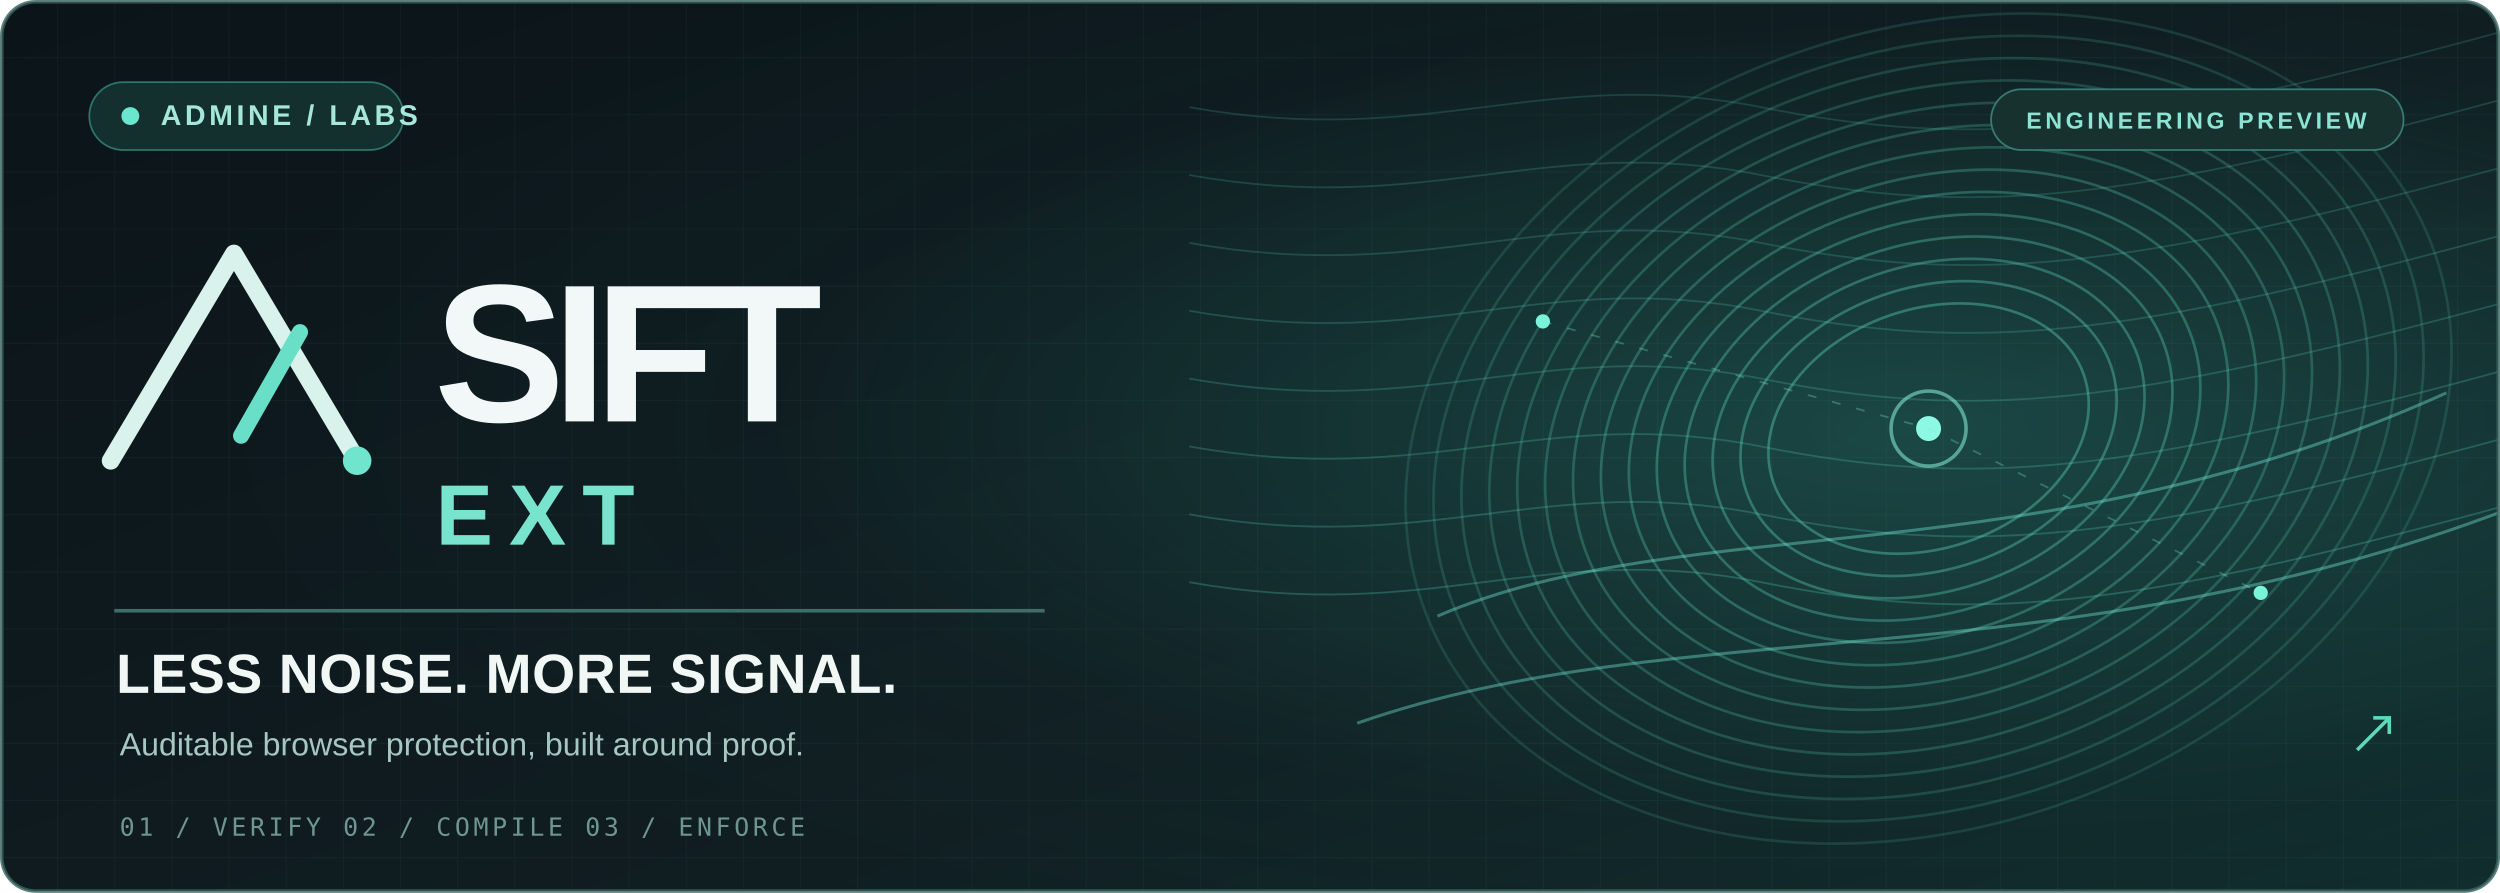
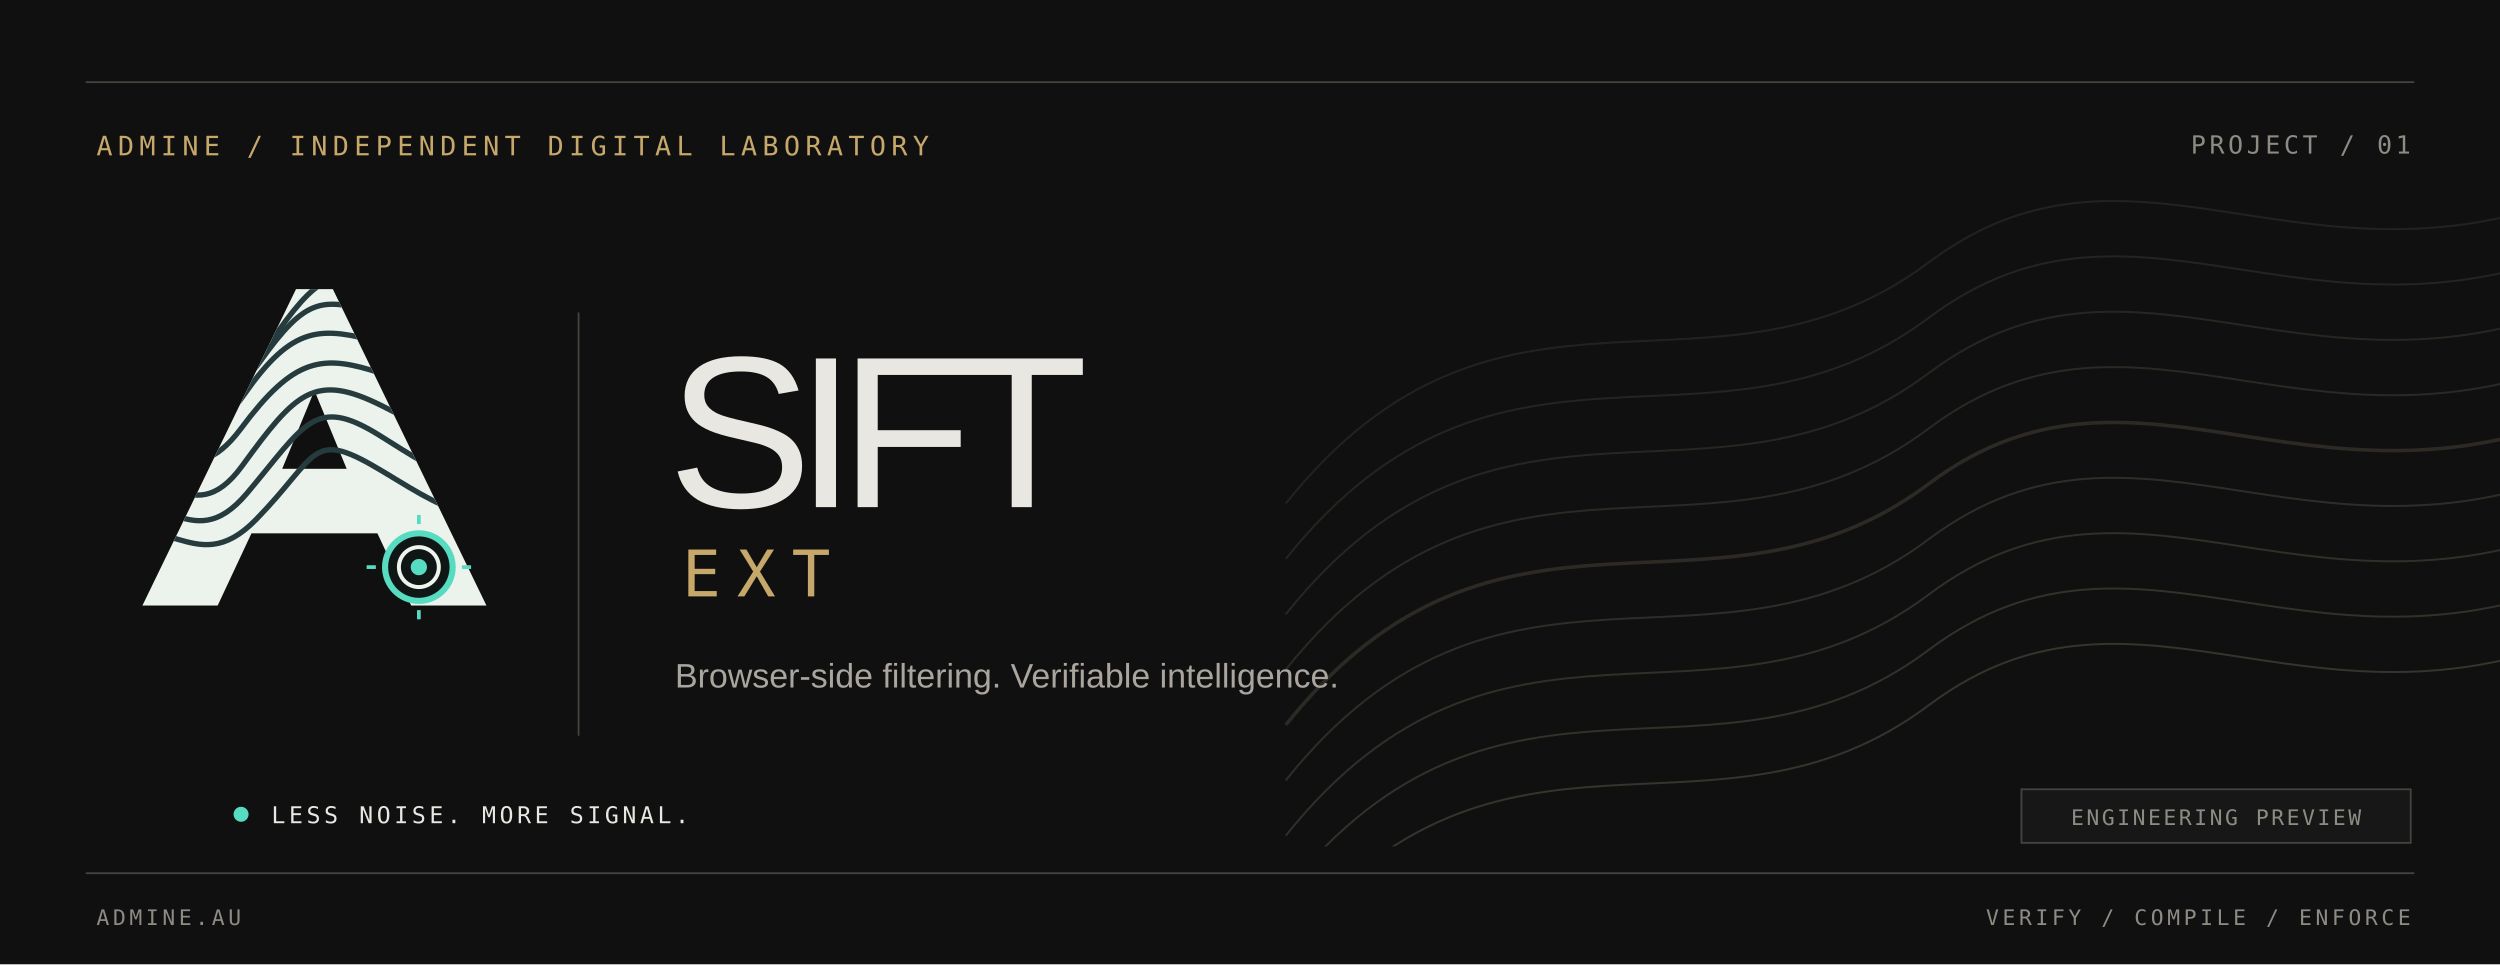
- <svg xmlns="http://www.w3.org/2000/svg" width="1400" height="500" viewBox="0 0 1400 500" role="img" aria-labelledby="title desc">
+ <svg xmlns="http://www.w3.org/2000/svg" width="1400" height="540" viewBox="0 0 1400 540" role="img" aria-labelledby="title desc">
+   <rect width="1400" height="540" fill="#101010" />
+   <path d="M48 46 H1352 M48 489 H1352" stroke="#44433e" stroke-width="1" />
+   <g clip-path="url(#field)">
+     <path d="M720 282 C840 132 960 237 1080 147 S1300 182 1470 97" stroke="#c6b795" stroke-opacity="0.11" stroke-width="1.1" fill="none" />
+     <path d="M720 313 C840 163 960 268 1080 178 S1300 213 1470 128" stroke="#c6b795" stroke-opacity="0.123" stroke-width="1.1" fill="none" />
+     <path d="M720 344 C840 194 960 299 1080 209 S1300 244 1470 159" stroke="#c6b795" stroke-opacity="0.136" stroke-width="1.1" fill="none" />
+     <path d="M720 375 C840 225 960 330 1080 240 S1300 275 1470 190" stroke="#c6b795" stroke-opacity="0.149" stroke-width="1.1" fill="none" />
+     <path d="M720 406 C840 256 960 361 1080 271 S1300 306 1470 221" stroke="#c6b795" stroke-opacity="0.162" stroke-width="2" fill="none" />
+     <path d="M720 437 C840 287 960 392 1080 302 S1300 337 1470 252" stroke="#c6b795" stroke-opacity="0.175" stroke-width="1.1" fill="none" />
+     <path d="M720 468 C840 318 960 423 1080 333 S1300 368 1470 283" stroke="#c6b795" stroke-opacity="0.188" stroke-width="1.1" fill="none" />
+     <path d="M720 499 C840 349 960 454 1080 364 S1300 399 1470 314" stroke="#c6b795" stroke-opacity="0.201" stroke-width="1.1" fill="none" />
+     <path d="M720 530 C840 380 960 485 1080 395 S1300 430 1470 345" stroke="#c6b795" stroke-opacity="0.214" stroke-width="1.1" fill="none" />
+   </g>
  <defs>
-     <linearGradient id="bg" x1="0" y1="0" x2="1" y2="1">
-       <stop offset="0%" stop-color="#0b1419" />
-       <stop offset="65%" stop-color="#101d21" />
-       <stop offset="100%" stop-color="#102b2c" />
-     </linearGradient>
-     <radialGradient id="glow" cx="76%" cy="48%" r="68%">
-       <stop offset="0%" stop-color="#3de0c4" stop-opacity=".22" />
-       <stop offset="65%" stop-color="#3de0c4" stop-opacity=".025" />
-       <stop offset="100%" stop-color="#3de0c4" stop-opacity="0" />
-     </radialGradient>
-     <pattern id="grid" width="32" height="32" patternUnits="userSpaceOnUse">
-       <path d="M 32 0 H 0 V 32" fill="none" stroke="#94f7e3" stroke-width="0.7" opacity=".06" />
-     </pattern>
-     <linearGradient id="accent" x1="0" y1="0" x2="1" y2="1">
-       <stop stop-color="#b1ffee" />
-       <stop offset="1" stop-color="#32bfa6" />
-     </linearGradient>
-     <clipPath id="clip">
-       <rect x="1" y="1" width="1398" height="498" rx="19" />
+     <clipPath id="field">
+       <rect x="694" y="90" width="706" height="384" />
    </clipPath>
  </defs>
-   <g clip-path="url(#clip)">
-     <rect width="1400" height="500" fill="url(#bg)" />
-     <rect width="1400" height="500" fill="url(#grid)" />
-     <rect width="1400" height="500" fill="url(#glow)" />
-     <path d="M 666 60 C 800 84 865 36 986 60 S 1190 75 1400 18" fill="none" stroke="#5cd5c2" stroke-opacity="0.180" stroke-width="1" />
-     <path d="M 666 98 C 800 122 865 74 986 98 S 1190 113 1400 56" fill="none" stroke="#5cd5c2" stroke-opacity="0.192" stroke-width="1" />
-     <path d="M 666 136 C 800 160 865 112 986 136 S 1190 151 1400 94" fill="none" stroke="#5cd5c2" stroke-opacity="0.204" stroke-width="1" />
-     <path d="M 666 174 C 800 198 865 150 986 174 S 1190 189 1400 132" fill="none" stroke="#5cd5c2" stroke-opacity="0.216" stroke-width="1" />
-     <path d="M 666 212 C 800 236 865 188 986 212 S 1190 227 1400 170" fill="none" stroke="#5cd5c2" stroke-opacity="0.228" stroke-width="1" />
-     <path d="M 666 250 C 800 274 865 226 986 250 S 1190 265 1400 208" fill="none" stroke="#5cd5c2" stroke-opacity="0.240" stroke-width="1" />
-     <path d="M 666 288 C 800 312 865 264 986 288 S 1190 303 1400 246" fill="none" stroke="#5cd5c2" stroke-opacity="0.252" stroke-width="1" />
-     <path d="M 666 326 C 800 350 865 302 986 326 S 1190 341 1400 284" fill="none" stroke="#5cd5c2" stroke-opacity="0.264" stroke-width="1" />
-     <ellipse cx="1080" cy="240" rx="92" ry="67" fill="none" stroke="#61dcc4" stroke-opacity="0.380" stroke-width="1.5" transform="rotate(-19 1080 240)" />
-     <ellipse cx="1080" cy="240" rx="108" ry="79" fill="none" stroke="#61dcc4" stroke-opacity="0.362" stroke-width="1.5" transform="rotate(-19 1080 240)" />
-     <ellipse cx="1080" cy="240" rx="124" ry="91" fill="none" stroke="#61dcc4" stroke-opacity="0.344" stroke-width="1.5" transform="rotate(-19 1080 240)" />
-     <ellipse cx="1080" cy="240" rx="140" ry="103" fill="none" stroke="#61dcc4" stroke-opacity="0.326" stroke-width="1.5" transform="rotate(-19 1080 240)" />
-     <ellipse cx="1080" cy="240" rx="156" ry="115" fill="none" stroke="#61dcc4" stroke-opacity="0.308" stroke-width="1.5" transform="rotate(-19 1080 240)" />
-     <ellipse cx="1080" cy="240" rx="172" ry="127" fill="none" stroke="#61dcc4" stroke-opacity="0.290" stroke-width="1.5" transform="rotate(-19 1080 240)" />
-     <ellipse cx="1080" cy="240" rx="188" ry="139" fill="none" stroke="#61dcc4" stroke-opacity="0.272" stroke-width="1.5" transform="rotate(-19 1080 240)" />
-     <ellipse cx="1080" cy="240" rx="204" ry="151" fill="none" stroke="#61dcc4" stroke-opacity="0.254" stroke-width="1.5" transform="rotate(-19 1080 240)" />
-     <ellipse cx="1080" cy="240" rx="220" ry="163" fill="none" stroke="#61dcc4" stroke-opacity="0.236" stroke-width="1.5" transform="rotate(-19 1080 240)" />
-     <ellipse cx="1080" cy="240" rx="236" ry="175" fill="none" stroke="#61dcc4" stroke-opacity="0.218" stroke-width="1.5" transform="rotate(-19 1080 240)" />
-     <ellipse cx="1080" cy="240" rx="252" ry="187" fill="none" stroke="#61dcc4" stroke-opacity="0.200" stroke-width="1.5" transform="rotate(-19 1080 240)" />
-     <ellipse cx="1080" cy="240" rx="268" ry="199" fill="none" stroke="#61dcc4" stroke-opacity="0.182" stroke-width="1.5" transform="rotate(-19 1080 240)" />
-     <ellipse cx="1080" cy="240" rx="284" ry="211" fill="none" stroke="#61dcc4" stroke-opacity="0.164" stroke-width="1.5" transform="rotate(-19 1080 240)" />
-     <ellipse cx="1080" cy="240" rx="300" ry="223" fill="none" stroke="#61dcc4" stroke-opacity="0.146" stroke-width="1.5" transform="rotate(-19 1080 240)" />
-     <path d="M805 345 C 945 285 1140 324 1370 220 M760 405 C940 342 1150 382 1405 285" fill="none" stroke="#74e9d4" stroke-width="1.7" stroke-opacity=".4" />
-     <circle cx="1080" cy="240" r="7" fill="#8df8e3" />
-     <circle cx="1080" cy="240" r="21" fill="none" stroke="#8df8e3" stroke-opacity=".53" stroke-width="2" />
-     <circle cx="864" cy="180" r="4" fill="#79f4d9" />
-     <circle cx="1266" cy="332" r="4" fill="#79f4d9" />
-     <path d="M864 180 L1080 240 L1266 332" fill="none" stroke="#7eebd8" opacity=".3" stroke-dasharray="5 9" />
-     <rect x="50" y="46" width="176" height="38" rx="19" fill="#132f2e" stroke="#3c9f91" stroke-opacity=".65" />
-     <circle cx="73" cy="65" r="5" fill="#69e6cd" />
-     <text x="90" y="70" fill="#a5e8db" font-size="16" font-weight="700" letter-spacing="2" font-family="Arial, sans-serif">ADMINE / LABS</text>
-     <g transform="translate(62 140)" fill="none" stroke-linejoin="round" stroke-linecap="round">
-       <path d="M0 118 L69 2 L138 118" stroke="#d9f3ec" stroke-width="10" />
-       <path d="M30 79 H107" stroke="url(#accent)" stroke-width="11" />
-       <path d="M73 104 L106 46" stroke="#69dfc7" stroke-width="9" />
-       <circle cx="138" cy="118" r="8" fill="#6fe5ce" stroke="none" />
+   <text x="54" y="87" fill="#c7a86b" font-family="ui-monospace, Menlo, Consolas, monospace" font-size="15" letter-spacing="3">ADMINE / INDEPENDENT DIGITAL LABORATORY</text>
+   <text x="1350" y="86" fill="#8e8b84" text-anchor="end" font-family="ui-monospace, Menlo, Consolas, monospace" font-size="14" letter-spacing="2">PROJECT / 01</text>
+   <g transform="translate(66 143) scale(.86)">
+     <defs>
+       <clipPath id="terrain-a">
+         <path fill-rule="evenodd" d="M116 22 H140 L240 228 H191 L169 181 H87 L65 228 H16 Z M128 88 L149 139 H107 Z" />
+       </clipPath>
+     </defs>
+     <path d="M116 22 H140 L240 228 H191 L169 181 H87 L65 228 H16 Z M128 88 L149 139 H107 Z" fill-rule="evenodd" fill="#ecf3ed" />
+     <g clip-path="url(#terrain-a)" fill="none" stroke="#263b3e" stroke-width="3.5" stroke-linecap="round">
+       <path d="M-20 195 C30 155 48 215 90 172 S125 112 173 141 S241 185 278 132" />
+       <path d="M-15 177 C28 141 46 200 84 155 S128 91 170 117 S236 164 273 111" />
+       <path d="M-10 159 C26 123 46 185 81 137 S128 76 172 98 S237 139 276 87" />
+       <path d="M-4 140 C24 110 45 160 80 113 S133 64 172 77 S239 115 277 67" />
+       <path d="M8 122 C28 90 50 137 82 91 S132 46 172 57 S240 97 277 44" />
+       <path d="M20 102 C38 70 60 115 92 70 S133 28 172 38 S240 78 277 25" />
+       <path d="M34 82 C51 51 73 94 104 50 S143 13 172 21 S235 54 275 3" />
    </g>
-     <text x="243" y="236" fill="#f1f8f7" font-family="Arial, Helvetica, sans-serif" font-size="110" font-weight="800" letter-spacing="-7">SIFT</text>
-     <text x="244" y="305" fill="#78e4ce" font-family="Arial, Helvetica, sans-serif" font-size="48" font-weight="700" letter-spacing="9">EXT</text>
-     <path d="M64 342 H585" stroke="#3f6d69" stroke-width="2" />
-     <text x="65" y="388" fill="#f1f7f4" font-family="Arial, Helvetica, sans-serif" font-size="31" font-weight="700" letter-spacing=".3">LESS NOISE. MORE SIGNAL.</text>
-     <text x="67" y="423" fill="#a7c8c1" font-family="Arial, Helvetica, sans-serif" font-size="18">Auditable browser protection, built around proof.</text>
-     <text x="67" y="468" fill="#6d968f" font-family="monospace" font-size="14" letter-spacing="2">01 / VERIFY   02 / COMPILE   03 / ENFORCE</text>
-     <g transform="translate(1115 50)">
-       <rect width="231" height="34" rx="17" fill="#17312e" stroke="#397b72" />
-       <text x="115" y="22" text-anchor="middle" fill="#8be5d2" font-family="Arial, sans-serif" font-size="13" font-weight="700" letter-spacing="2">ENGINEERING PREVIEW</text>
-     </g>
-     <path d="M1320 420 l18 -18 m-9 0 l9 0 l0 9" stroke="#5cd8bd" stroke-width="2" fill="none" />
+     <circle cx="196" cy="203" r="22" fill="#101516" stroke="#57dcc1" stroke-width="4" />
+     <circle cx="196" cy="203" r="13" fill="none" stroke="#edf3ed" stroke-width="2.6" />
+     <circle cx="196" cy="203" r="5.3" fill="#57dcc1" />
+     <path d="M196 169V175 M196 231V237 M162 203H168 M224 203H230" stroke="#57dcc1" stroke-width="2.4" fill="none" />
  </g>
-   <rect x="1" y="1" width="1398" height="498" rx="19" fill="none" stroke="#39635f" stroke-opacity=".8" stroke-width="2" />
+   <path d="M324 175 V412" stroke="#44433e" stroke-width="1" />
+   <text x="374" y="284" fill="#e9e7e1" font-family="-apple-system, BlinkMacSystemFont, 'Segoe UI', Arial, sans-serif" font-size="121" font-weight="500" letter-spacing="-9">SIFT</text>
+   <text x="382" y="334" fill="#c7a86b" font-family="ui-monospace, Menlo, Consolas, monospace" font-size="36" letter-spacing="9">EXT</text>
+   <text x="378" y="385" fill="#aaa69f" font-family="-apple-system, BlinkMacSystemFont, 'Segoe UI', Arial, sans-serif" font-size="19">Browser-side filtering. Verifiable intelligence.</text>
+   <circle cx="135" cy="456" r="4.2" fill="#57dcc1" />
+   <text x="152" y="461" fill="#e9e7e1" font-family="ui-monospace, Menlo, Consolas, monospace" font-size="13" letter-spacing="2">LESS NOISE. MORE SIGNAL.</text>
+   <rect x="1132" y="442" width="218" height="30" fill="#171717" stroke="#44433e" stroke-width="1" />
+   <text x="1241" y="462" fill="#8e8b84" text-anchor="middle" font-family="ui-monospace, Menlo, Consolas, monospace" font-size="12" letter-spacing="1.4">ENGINEERING PREVIEW</text>
+   <text x="54" y="518" fill="#8e8b84" font-family="ui-monospace, Menlo, Consolas, monospace" font-size="12" letter-spacing="2">ADMINE.AU</text>
+   <text x="1350" y="518" fill="#8e8b84" text-anchor="end" font-family="ui-monospace, Menlo, Consolas, monospace" font-size="12" letter-spacing="2">VERIFY / COMPILE / ENFORCE</text>
</svg>
